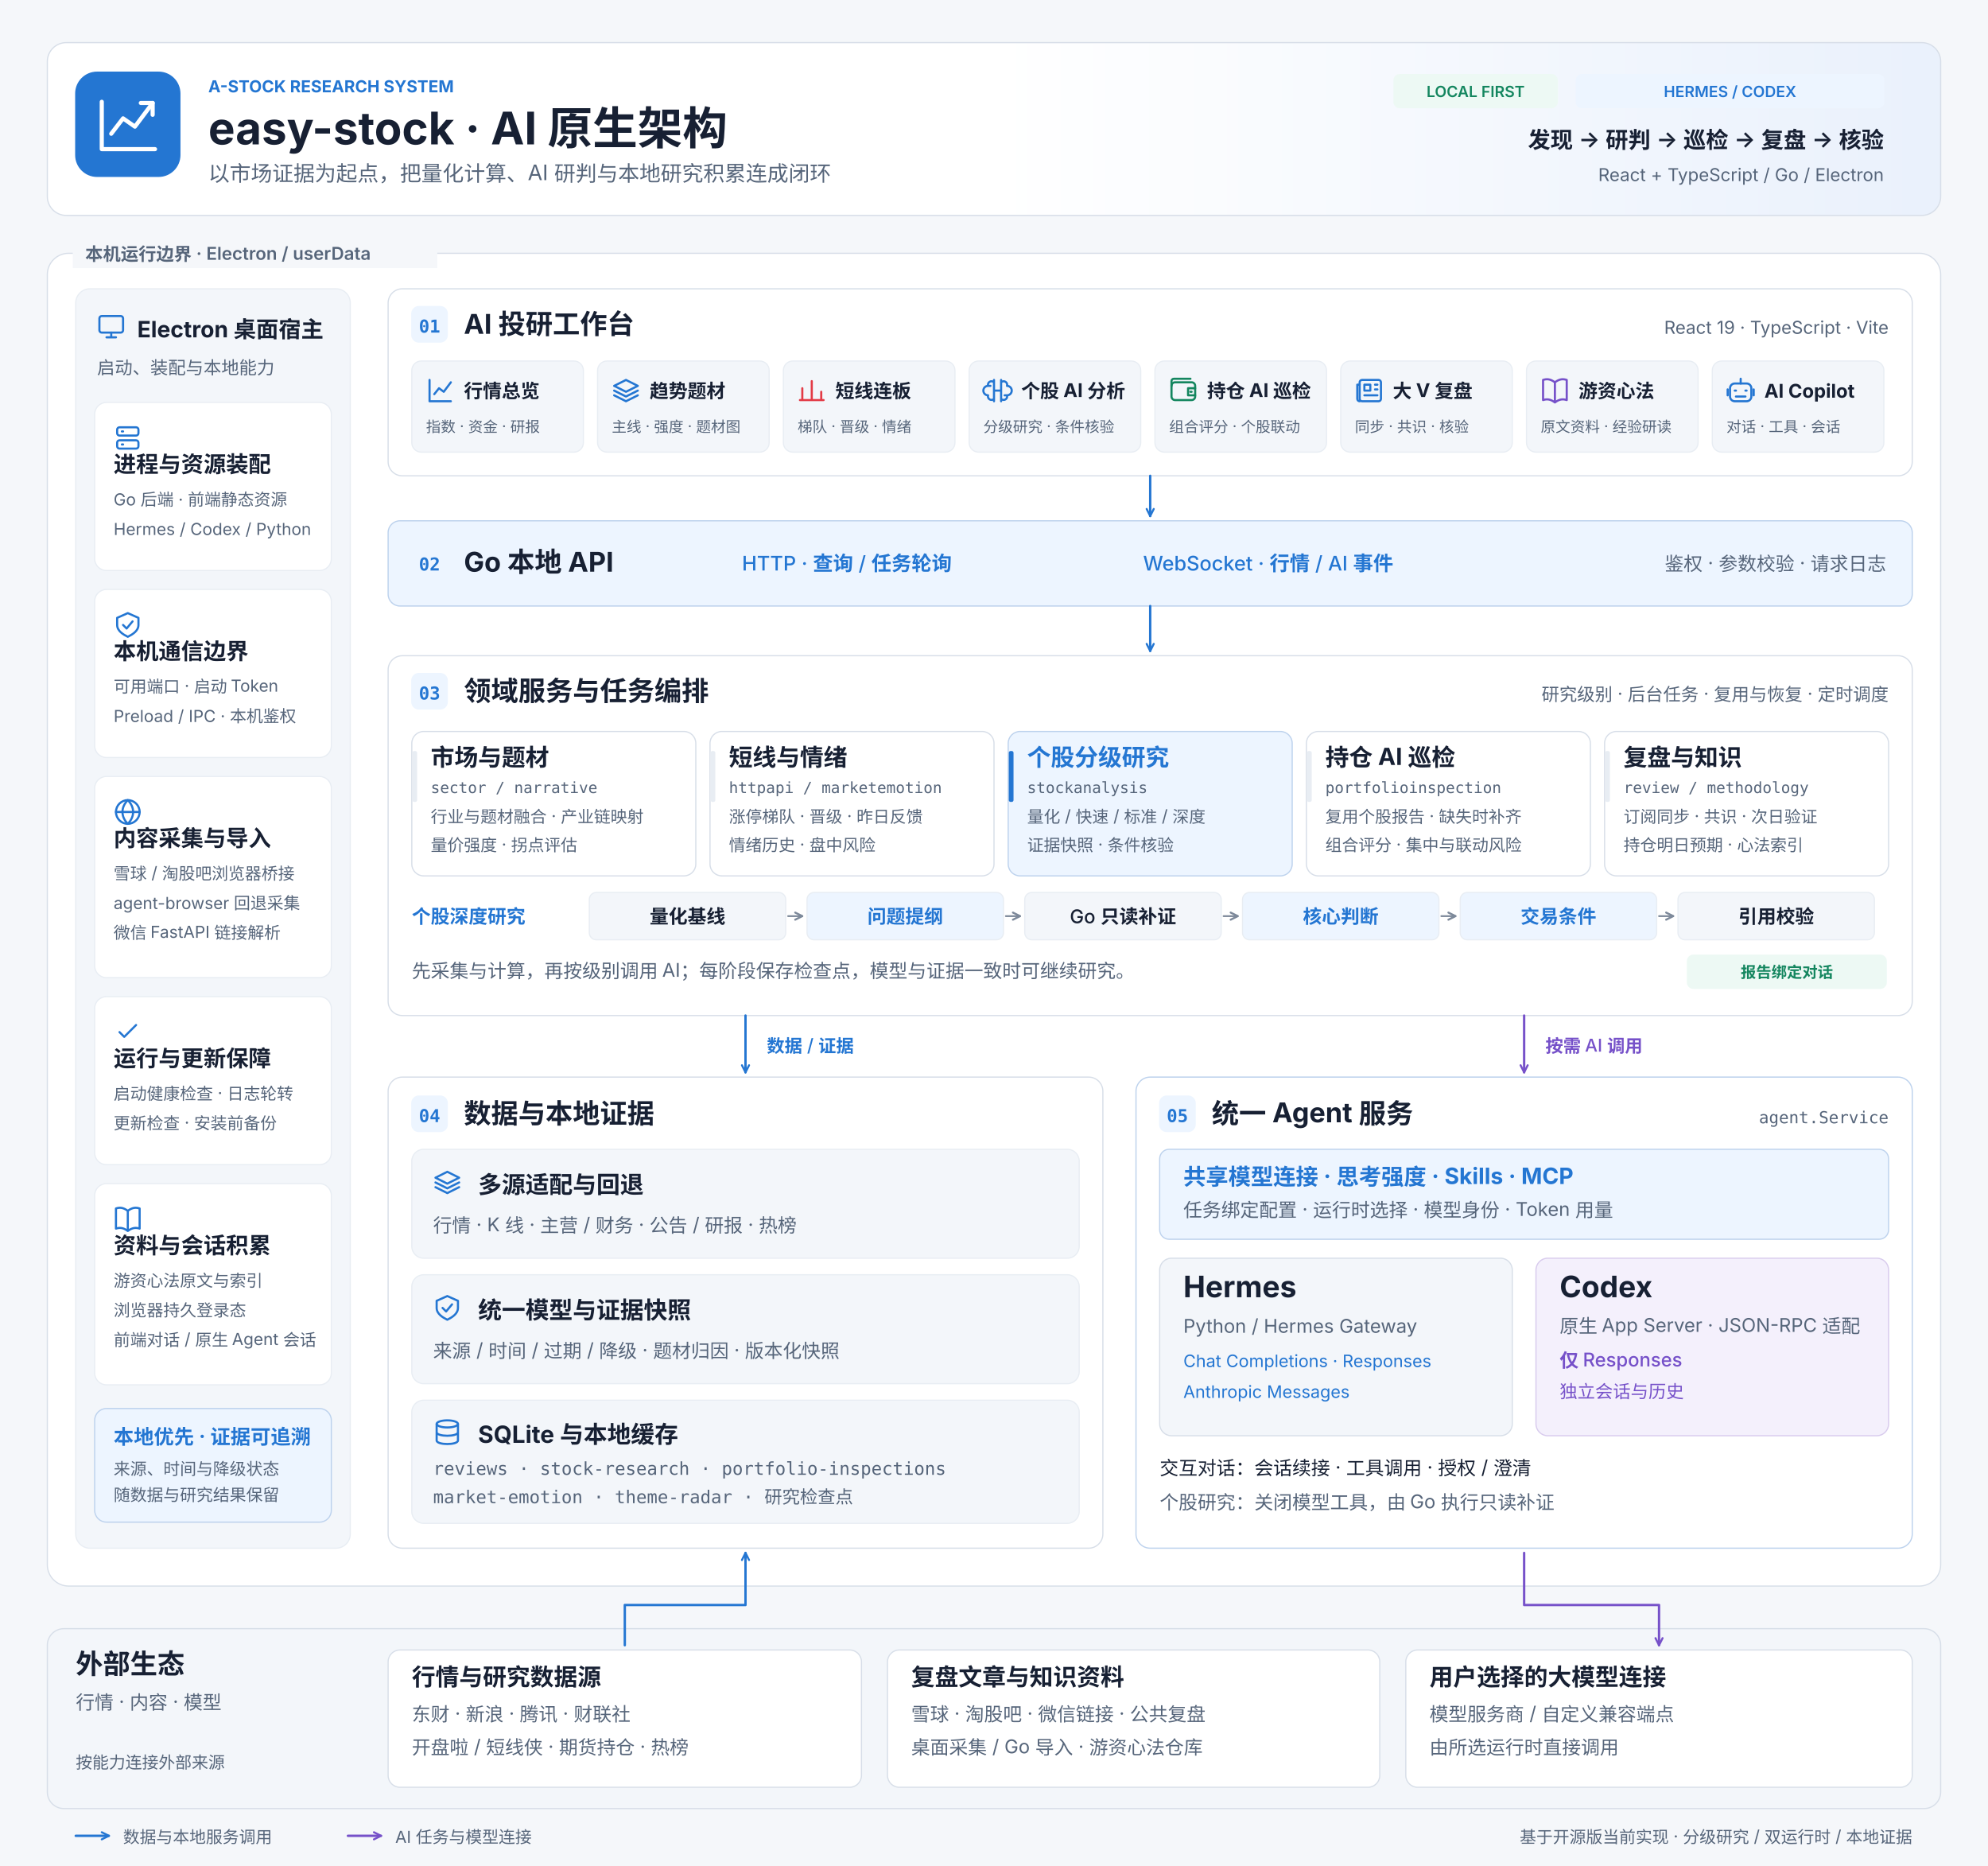
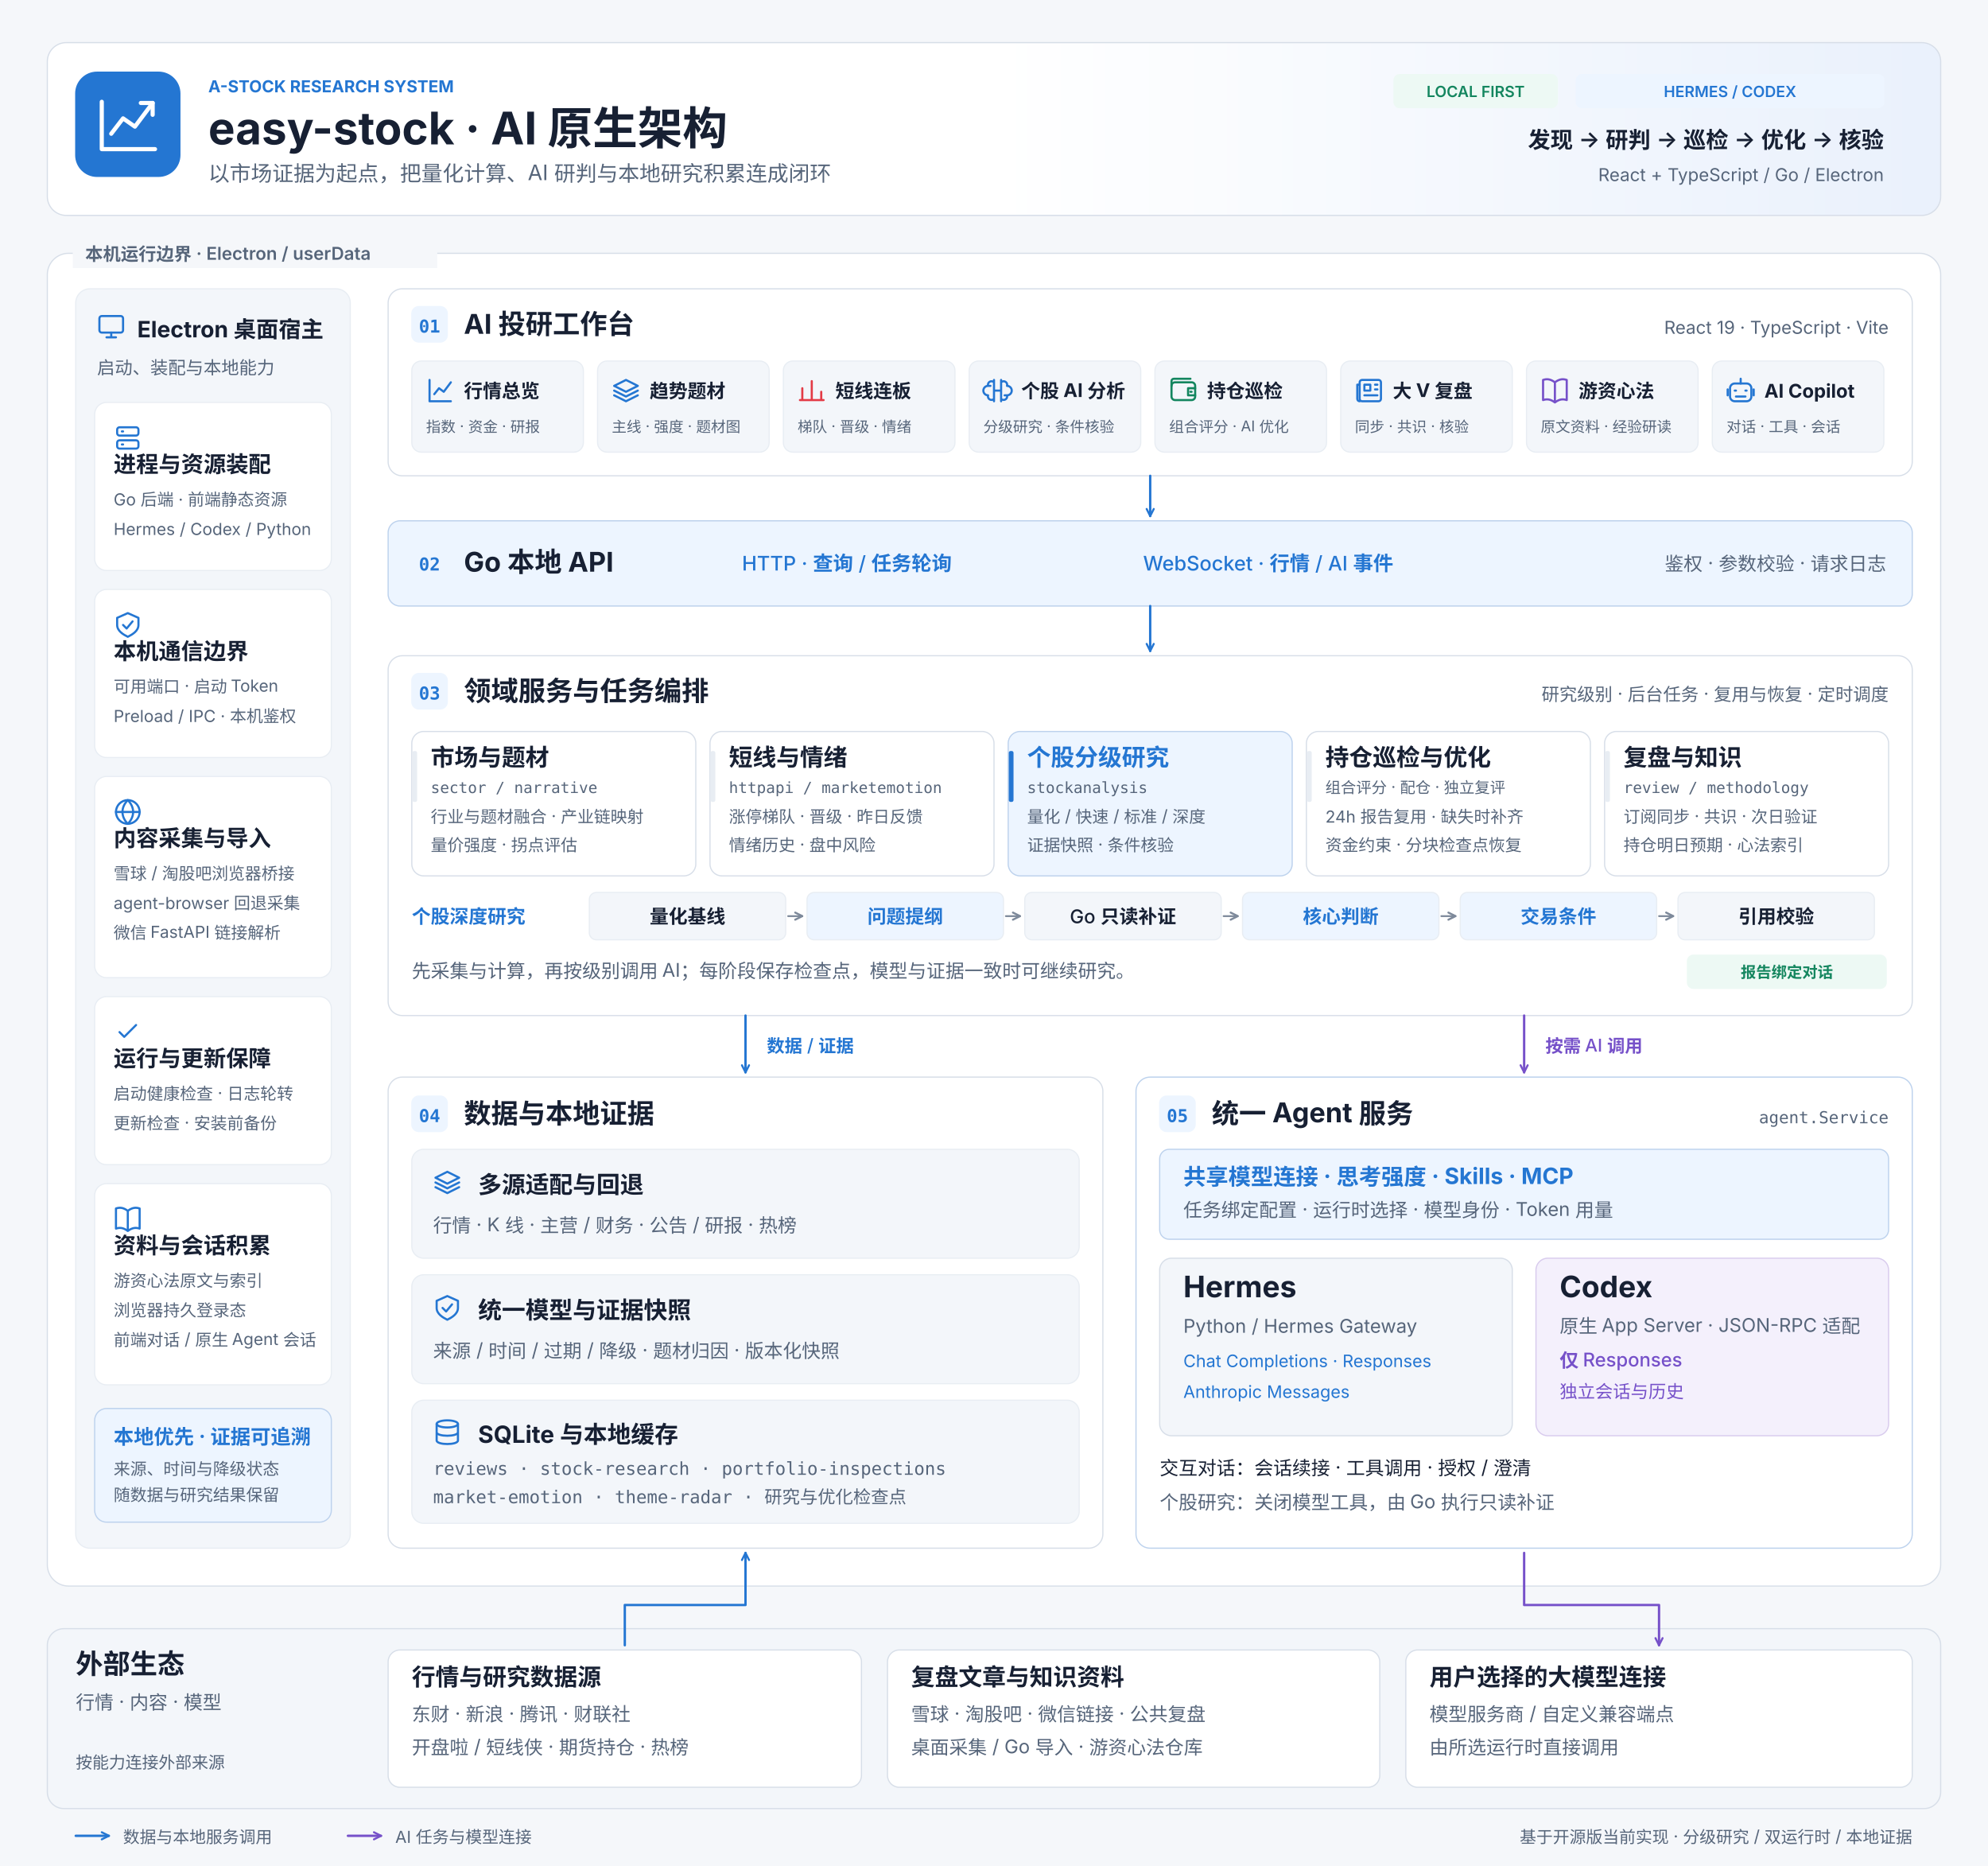
<svg xmlns="http://www.w3.org/2000/svg" width="1680" height="1576" viewBox="0 0 1680 1576" role="img" aria-labelledby="title desc">
  <defs>
    <linearGradient id="hero" x1="0" y1="0" x2="1" y2="0">
      <stop stop-color="#ffffff" />
      <stop offset=".5" stop-color="#ffffff" />
      <stop offset="1" stop-color="#eaf1fc" />
    </linearGradient>
    <marker id="arrowData" markerWidth="8" markerHeight="8" refX="7" refY="4" orient="auto-start-reverse" markerUnits="userSpaceOnUse">
      <path d="M1 1 7 4 1 7" fill="none" stroke="#2476d2" stroke-width="1.7" stroke-linecap="round" stroke-linejoin="round" />
    </marker>
    <marker id="arrowAI" markerWidth="8" markerHeight="8" refX="7" refY="4" orient="auto-start-reverse" markerUnits="userSpaceOnUse">
      <path d="M1 1 7 4 1 7" fill="none" stroke="#7651c9" stroke-width="1.7" stroke-linecap="round" stroke-linejoin="round" />
    </marker>
    <marker id="arrowGray" markerWidth="8" markerHeight="8" refX="7" refY="4" orient="auto-start-reverse" markerUnits="userSpaceOnUse">
      <path d="M1 1 7 4 1 7" fill="none" stroke="#7d899a" stroke-width="1.7" stroke-linecap="round" stroke-linejoin="round" />
    </marker>
    <style>text { font-family: Inter, "PingFang SC", "Microsoft YaHei", "Noto Sans CJK SC", system-ui, sans-serif; } .mono { font-family: "SFMono-Regular", Consolas, monospace; } </style>
  </defs>
  <rect x="0" y="0" width="1680" height="1576" rx="0" fill="#f5f7fa" stroke="#f5f7fa" />
  <rect x="40" y="36" width="1600" height="146" rx="16" fill="url(#hero)" stroke="#d7dee8" />
  <rect x="64" y="61" width="88" height="88" rx="18" fill="#2476d2" stroke="#2476d2" />
  <g transform="translate(84 83)" fill="none" stroke="#ffffff" stroke-width="3.5" stroke-linecap="round" stroke-linejoin="round">
    <path d="M2 3v40h45M10 30l10-13 10 7 15-20" />
    <path d="M35 4h10v10" />
  </g>
  <text x="176" y="78" font-size="14" fill="#2476d2" font-weight="650">A-STOCK RESEARCH SYSTEM</text>
  <text x="176" y="122" font-size="38" fill="#172033" font-weight="750">easy-stock · AI 原生架构</text>
  <text x="176" y="153" font-size="18" fill="#56657a" font-weight="400">以市场证据为起点，把量化计算、AI 研判与本地研究积累连成闭环</text>
  <rect x="1178" y="63" width="138" height="28" rx="5" fill="#edf9f4" stroke="#edf9f4" />
  <text x="1247.0" y="82" font-size="13" fill="#14865f" font-weight="600" text-anchor="middle">LOCAL FIRST</text>
  <rect x="1332" y="63" width="260" height="28" rx="5" fill="#edf5ff" stroke="#edf5ff" />
  <text x="1462.0" y="82" font-size="13" fill="#2476d2" font-weight="600" text-anchor="middle">HERMES / CODEX</text>
-   <text x="1592" y="125" font-size="19" fill="#172033" font-weight="600" text-anchor="end">发现 → 研判 → 巡检 → 复盘 → 核验</text>
+   <text x="1592" y="125" font-size="19" fill="#172033" font-weight="600" text-anchor="end">发现 → 研判 → 巡检 → 优化 → 核验</text>
  <text x="1592" y="153" font-size="15" fill="#56657a" font-weight="400" text-anchor="end">React + TypeScript  /  Go  /  Electron</text>
  <rect x="40" y="214" width="1600" height="1126" rx="18" fill="#ffffff" stroke="#d7dee8" />
  <rect x="62" y="202" width="307" height="24" rx="0" fill="#f5f7fa" stroke="#f5f7fa" />
  <text x="72" y="220" font-size="15" fill="#56657a" font-weight="600">本机运行边界 · Electron / userData</text>
  <rect x="64" y="244" width="232" height="1064" rx="12" fill="#f3f6fa" stroke="#e8edf3" />
  <g transform="translate(82 264)" fill="none" stroke="#2476d2" stroke-width="1.8" stroke-linecap="round" stroke-linejoin="round">
    <rect x="2" y="3" width="20" height="14" rx="2" />
    <path d="M8 21h8M12 17v4" />
  </g>
  <text x="116" y="285" font-size="19" fill="#172033" font-weight="700">Electron 桌面宿主</text>
  <text x="82" y="316" font-size="15" fill="#56657a" font-weight="400">启动、装配与本地能力</text>
  <rect x="80" y="340" width="200" height="142" rx="10" fill="#ffffff" stroke="#e8edf3" />
  <g transform="translate(96 358)" fill="none" stroke="#2476d2" stroke-width="1.8" stroke-linecap="round" stroke-linejoin="round">
    <rect x="3" y="3" width="18" height="7" rx="2" />
    <rect x="3" y="14" width="18" height="7" rx="2" />
    <path d="M7 6.5h1M7 17.5h1" />
  </g>
  <text x="96" y="399" font-size="19" fill="#172033" font-weight="650">进程与资源装配</text>
  <text x="96" y="427" font-size="14" fill="#56657a" font-weight="400">Go 后端 · 前端静态资源</text>
  <text x="96" y="452" font-size="14" fill="#56657a" font-weight="400">Hermes / Codex / Python</text>
  <rect x="80" y="498" width="200" height="142" rx="10" fill="#ffffff" stroke="#e8edf3" />
  <g transform="translate(96 516)" fill="none" stroke="#2476d2" stroke-width="1.8" stroke-linecap="round" stroke-linejoin="round">
    <path d="M12 2 3 6v6c0 5 5 8 9 10 4-2 9-5 9-10V6zM8 12l3 3 5-6" />
  </g>
  <text x="96" y="557" font-size="19" fill="#172033" font-weight="650">本机通信边界</text>
  <text x="96" y="585" font-size="14" fill="#56657a" font-weight="400">可用端口 · 启动 Token</text>
  <text x="96" y="610" font-size="14" fill="#56657a" font-weight="400">Preload / IPC · 本机鉴权</text>
  <rect x="80" y="656" width="200" height="170" rx="10" fill="#ffffff" stroke="#e8edf3" />
  <g transform="translate(96 674)" fill="none" stroke="#2476d2" stroke-width="1.8" stroke-linecap="round" stroke-linejoin="round">
    <circle cx="12" cy="12" r="10" />
    <path d="M2 12h20M12 2c-6 6-6 14 0 20 6-6 6-14 0-20" />
  </g>
  <text x="96" y="715" font-size="19" fill="#172033" font-weight="650">内容采集与导入</text>
  <text x="96" y="743" font-size="14" fill="#56657a" font-weight="400">雪球 / 淘股吧浏览器桥接</text>
  <text x="96" y="768" font-size="14" fill="#56657a" font-weight="400">agent-browser 回退采集</text>
  <text x="96" y="793" font-size="14" fill="#56657a" font-weight="400">微信 FastAPI 链接解析</text>
  <rect x="80" y="842" width="200" height="142" rx="10" fill="#ffffff" stroke="#e8edf3" />
  <g transform="translate(96 860)" fill="none" stroke="#2476d2" stroke-width="1.8" stroke-linecap="round" stroke-linejoin="round">
    <path d="m5 12 4 4L19 6" />
  </g>
  <text x="96" y="901" font-size="19" fill="#172033" font-weight="650">运行与更新保障</text>
  <text x="96" y="929" font-size="14" fill="#56657a" font-weight="400">启动健康检查 · 日志轮转</text>
  <text x="96" y="954" font-size="14" fill="#56657a" font-weight="400">更新检查 · 安装前备份</text>
  <rect x="80" y="1000" width="200" height="170" rx="10" fill="#ffffff" stroke="#e8edf3" />
  <g transform="translate(96 1018)" fill="none" stroke="#2476d2" stroke-width="1.8" stroke-linecap="round" stroke-linejoin="round">
    <path d="M12 5C8 2 5 2 2 3v17c3-1 6-1 10 2 4-3 7-3 10-2V3c-3-1-6-1-10 2v17" />
  </g>
  <text x="96" y="1059" font-size="19" fill="#172033" font-weight="650">资料与会话积累</text>
  <text x="96" y="1087" font-size="14" fill="#56657a" font-weight="400">游资心法原文与索引</text>
  <text x="96" y="1112" font-size="14" fill="#56657a" font-weight="400">浏览器持久登录态</text>
  <text x="96" y="1137" font-size="14" fill="#56657a" font-weight="400">前端对话 / 原生 Agent 会话</text>
  <rect x="80" y="1190" width="200" height="96" rx="10" fill="#edf5ff" stroke="#bdd2ed" />
  <text x="96" y="1220" font-size="17" fill="#2476d2" font-weight="650">本地优先 · 证据可追溯</text>
  <text x="96" y="1246" font-size="14" fill="#56657a" font-weight="400">来源、时间与降级状态</text>
  <text x="96" y="1268" font-size="14" fill="#56657a" font-weight="400">随数据与研究结果保留</text>
  <rect x="328" y="244" width="1288" height="158" rx="12" fill="#ffffff" stroke="#d7dee8" />
  <rect x="348" y="259" width="30" height="30" rx="6" fill="#edf5ff" stroke="#edf5ff" />
  <text x="363" y="281" font-size="15" fill="#2476d2" font-weight="700" text-anchor="middle" class="mono">01</text>
  <text x="392" y="282" font-size="23" fill="#172033" font-weight="700">AI 投研工作台</text>
  <text x="1596" y="282" font-size="15" fill="#56657a" font-weight="400" text-anchor="end">React 19 · TypeScript · Vite</text>
  <rect x="348" y="305" width="145" height="77" rx="8" fill="#f3f6fa" stroke="#e8edf3" />
  <g transform="translate(360 318)" fill="none" stroke="#2476d2" stroke-width="1.8" stroke-linecap="round" stroke-linejoin="round">
    <path d="M3 3v18h18M7 15l4-5 4 3 6-8" />
  </g>
  <text x="392" y="336" font-size="16" fill="#172033" font-weight="650">行情总览</text>
  <text x="360" y="365" font-size="12.5" fill="#56657a" font-weight="400">指数 · 资金 · 研报</text>
  <rect x="505" y="305" width="145" height="77" rx="8" fill="#f3f6fa" stroke="#e8edf3" />
  <g transform="translate(517 318)" fill="none" stroke="#2476d2" stroke-width="1.8" stroke-linecap="round" stroke-linejoin="round">
    <path d="m12 3 10 5-10 5L2 8zM2 12l10 5 10-5M2 16l10 5 10-5" />
  </g>
  <text x="549" y="336" font-size="16" fill="#172033" font-weight="650">趋势题材</text>
  <text x="517" y="365" font-size="12.5" fill="#56657a" font-weight="400">主线 · 强度 · 题材图</text>
  <rect x="662" y="305" width="145" height="77" rx="8" fill="#f3f6fa" stroke="#e8edf3" />
  <g transform="translate(674 318)" fill="none" stroke="#e33b46" stroke-width="1.8" stroke-linecap="round" stroke-linejoin="round">
    <path d="M4 20V10M12 20V4M20 20v-7M2 20h20" />
  </g>
  <text x="706" y="336" font-size="16" fill="#172033" font-weight="650">短线连板</text>
  <text x="674" y="365" font-size="12.5" fill="#56657a" font-weight="400">梯队 · 晋级 · 情绪</text>
  <rect x="819" y="305" width="145" height="77" rx="8" fill="#f3f6fa" stroke="#e8edf3" />
  <g transform="translate(831 318)" fill="none" stroke="#2476d2" stroke-width="1.8" stroke-linecap="round" stroke-linejoin="round">
    <path d="M9 5a3 3 0 0 0-5 3 4 4 0 0 0 0 8 3 3 0 0 0 5 3M15 5a3 3 0 0 1 5 3 4 4 0 0 1 0 8 3 3 0 0 1-5 3M9 3v18M15 3v18M4 8h2M18 16h2M9 12h6" />
  </g>
  <text x="863" y="336" font-size="16" fill="#172033" font-weight="650">个股 AI 分析</text>
  <text x="831" y="365" font-size="12.5" fill="#56657a" font-weight="400">分级研究 · 条件核验</text>
  <rect x="976" y="305" width="145" height="77" rx="8" fill="#f3f6fa" stroke="#e8edf3" />
  <g transform="translate(988 318)" fill="none" stroke="#14865f" stroke-width="1.8" stroke-linecap="round" stroke-linejoin="round">
    <rect x="2" y="5" width="20" height="15" rx="3" />
    <path d="M2 8V4a2 2 0 0 1 2-2h14M22 10h-6v6h6M18 13h1" />
  </g>
-   <text x="1020" y="336" font-size="16" fill="#172033" font-weight="650">持仓 AI 巡检</text>
-   <text x="988" y="365" font-size="12.5" fill="#56657a" font-weight="400">组合评分 · 个股联动</text>
+   <text x="1020" y="336" font-size="16" fill="#172033" font-weight="650">持仓巡检</text>
+   <text x="988" y="365" font-size="12.5" fill="#56657a" font-weight="400">组合评分 · AI 优化</text>
  <rect x="1133" y="305" width="145" height="77" rx="8" fill="#f3f6fa" stroke="#e8edf3" />
  <g transform="translate(1145 318)" fill="none" stroke="#2476d2" stroke-width="1.8" stroke-linecap="round" stroke-linejoin="round">
    <rect x="4" y="3" width="18" height="18" rx="2" />
    <path d="M4 7H2v12a2 2 0 0 0 2 2M8 7h5v5H8zM17 7h2M17 11h2M8 16h11" />
  </g>
  <text x="1177" y="336" font-size="16" fill="#172033" font-weight="650">大 V 复盘</text>
  <text x="1145" y="365" font-size="12.5" fill="#56657a" font-weight="400">同步 · 共识 · 核验</text>
  <rect x="1290" y="305" width="145" height="77" rx="8" fill="#f3f6fa" stroke="#e8edf3" />
  <g transform="translate(1302 318)" fill="none" stroke="#7651c9" stroke-width="1.8" stroke-linecap="round" stroke-linejoin="round">
    <path d="M12 5C8 2 5 2 2 3v17c3-1 6-1 10 2 4-3 7-3 10-2V3c-3-1-6-1-10 2v17" />
  </g>
  <text x="1334" y="336" font-size="16" fill="#172033" font-weight="650">游资心法</text>
  <text x="1302" y="365" font-size="12.5" fill="#56657a" font-weight="400">原文资料 · 经验研读</text>
  <rect x="1447" y="305" width="145" height="77" rx="8" fill="#f3f6fa" stroke="#e8edf3" />
  <g transform="translate(1459 318)" fill="none" stroke="#2476d2" stroke-width="1.8" stroke-linecap="round" stroke-linejoin="round">
    <rect x="3" y="6" width="18" height="15" rx="4" />
    <path d="M12 2v4M7 12h1M16 12h1M8 17h8M1 11v5M23 11v5" />
  </g>
  <text x="1491" y="336" font-size="16" fill="#172033" font-weight="650">AI Copilot</text>
  <text x="1459" y="365" font-size="12.5" fill="#56657a" font-weight="400">对话 · 工具 · 会话</text>
  <path d="M972 402V436" fill="none" stroke="#2476d2" stroke-width="2" stroke-linecap="round" stroke-linejoin="round" marker-end="url(#arrowData)" />
  <rect x="328" y="440" width="1288" height="72" rx="10" fill="#edf5ff" stroke="#bdd2ed" />
  <rect x="348" y="460" width="30" height="30" rx="6" fill="#edf5ff" stroke="#edf5ff" />
  <text x="363" y="482" font-size="15" fill="#2476d2" font-weight="700" text-anchor="middle" class="mono">02</text>
  <text x="392" y="483" font-size="23" fill="#172033" font-weight="700">Go 本地 API</text>
  <text x="627" y="482" font-size="17" fill="#2476d2" font-weight="550">HTTP · 查询 / 任务轮询</text>
  <text x="966" y="482" font-size="17" fill="#2476d2" font-weight="550">WebSocket · 行情 / AI 事件</text>
  <text x="1594" y="482" font-size="16" fill="#56657a" font-weight="400" text-anchor="end">鉴权 · 参数校验 · 请求日志</text>
  <path d="M972 512V550" fill="none" stroke="#2476d2" stroke-width="2" stroke-linecap="round" stroke-linejoin="round" marker-end="url(#arrowData)" />
  <rect x="328" y="554" width="1288" height="304" rx="12" fill="#ffffff" stroke="#d7dee8" />
  <rect x="348" y="569" width="30" height="30" rx="6" fill="#edf5ff" stroke="#edf5ff" />
  <text x="363" y="591" font-size="15" fill="#2476d2" font-weight="700" text-anchor="middle" class="mono">03</text>
  <text x="392" y="592" font-size="23" fill="#172033" font-weight="700">领域服务与任务编排</text>
  <text x="1596" y="592" font-size="15" fill="#56657a" font-weight="400" text-anchor="end">研究级别 · 后台任务 · 复用与恢复 · 定时调度</text>
  <rect x="348" y="618" width="240" height="122" rx="10" fill="#ffffff" stroke="#d7dee8" />
  <rect x="349" y="635" width="3" height="42" rx="1" fill="#e8edf3" stroke="#e8edf3" />
  <text x="364" y="647" font-size="20" fill="#172033" font-weight="700">市场与题材</text>
  <text x="364" y="670" font-size="13" fill="#56657a" font-weight="400" class="mono">sector / narrative</text>
  <text x="364" y="695" font-size="14" fill="#56657a" font-weight="400">行业与题材融合 · 产业链映射</text>
  <text x="364" y="719" font-size="14" fill="#56657a" font-weight="400">量价强度 · 拐点评估</text>
  <rect x="600" y="618" width="240" height="122" rx="10" fill="#ffffff" stroke="#d7dee8" />
  <rect x="601" y="635" width="3" height="42" rx="1" fill="#e8edf3" stroke="#e8edf3" />
  <text x="616" y="647" font-size="20" fill="#172033" font-weight="700">短线与情绪</text>
  <text x="616" y="670" font-size="13" fill="#56657a" font-weight="400" class="mono">httpapi / marketemotion</text>
  <text x="616" y="695" font-size="14" fill="#56657a" font-weight="400">涨停梯队 · 晋级 · 昨日反馈</text>
  <text x="616" y="719" font-size="14" fill="#56657a" font-weight="400">情绪历史 · 盘中风险</text>
  <rect x="852" y="618" width="240" height="122" rx="10" fill="#edf5ff" stroke="#bdd2ed" />
  <rect x="853" y="635" width="3" height="42" rx="1" fill="#2476d2" stroke="#2476d2" />
  <text x="868" y="647" font-size="20" fill="#2476d2" font-weight="700">个股分级研究</text>
  <text x="868" y="670" font-size="13" fill="#56657a" font-weight="400" class="mono">stockanalysis</text>
  <text x="868" y="695" font-size="14" fill="#56657a" font-weight="400">量化 / 快速 / 标准 / 深度</text>
  <text x="868" y="719" font-size="14" fill="#56657a" font-weight="400">证据快照 · 条件核验</text>
  <rect x="1104" y="618" width="240" height="122" rx="10" fill="#ffffff" stroke="#d7dee8" />
  <rect x="1105" y="635" width="3" height="42" rx="1" fill="#e8edf3" stroke="#e8edf3" />
-   <text x="1120" y="647" font-size="20" fill="#172033" font-weight="700">持仓 AI 巡检</text>
-   <text x="1120" y="670" font-size="13" fill="#56657a" font-weight="400" class="mono">portfolioinspection</text>
-   <text x="1120" y="695" font-size="14" fill="#56657a" font-weight="400">复用个股报告 · 缺失时补齐</text>
-   <text x="1120" y="719" font-size="14" fill="#56657a" font-weight="400">组合评分 · 集中与联动风险</text>
+   <text x="1120" y="647" font-size="20" fill="#172033" font-weight="700">持仓巡检与优化</text>
+   <text x="1120" y="670" font-size="13" fill="#56657a" font-weight="400">组合评分 · 配仓 · 独立复评</text>
+   <text x="1120" y="695" font-size="14" fill="#56657a" font-weight="400">24h 报告复用 · 缺失时补齐</text>
+   <text x="1120" y="719" font-size="14" fill="#56657a" font-weight="400">资金约束 · 分块检查点恢复</text>
  <rect x="1356" y="618" width="240" height="122" rx="10" fill="#ffffff" stroke="#d7dee8" />
  <rect x="1357" y="635" width="3" height="42" rx="1" fill="#e8edf3" stroke="#e8edf3" />
  <text x="1372" y="647" font-size="20" fill="#172033" font-weight="700">复盘与知识</text>
  <text x="1372" y="670" font-size="13" fill="#56657a" font-weight="400" class="mono">review / methodology</text>
  <text x="1372" y="695" font-size="14" fill="#56657a" font-weight="400">订阅同步 · 共识 · 次日验证</text>
  <text x="1372" y="719" font-size="14" fill="#56657a" font-weight="400">持仓明日预期 · 心法索引</text>
  <text x="348" y="780" font-size="16" fill="#2476d2" font-weight="650">个股深度研究</text>
  <rect x="498" y="754" width="166" height="40" rx="6" fill="#f3f6fa" stroke="#e8edf3" />
  <text x="581" y="780" font-size="16" fill="#172033" font-weight="550" text-anchor="middle">量化基线</text>
  <path d="M666 774H678" fill="none" stroke="#7d899a" stroke-width="1.5" stroke-linecap="round" stroke-linejoin="round" marker-end="url(#arrowGray)" />
  <rect x="682" y="754" width="166" height="40" rx="6" fill="#edf5ff" stroke="#e8edf3" />
  <text x="765" y="780" font-size="16" fill="#2476d2" font-weight="550" text-anchor="middle">问题提纲</text>
  <path d="M850 774H862" fill="none" stroke="#7d899a" stroke-width="1.5" stroke-linecap="round" stroke-linejoin="round" marker-end="url(#arrowGray)" />
  <rect x="866" y="754" width="166" height="40" rx="6" fill="#f3f6fa" stroke="#e8edf3" />
  <text x="949" y="780" font-size="16" fill="#172033" font-weight="550" text-anchor="middle">Go 只读补证</text>
  <path d="M1034 774H1046" fill="none" stroke="#7d899a" stroke-width="1.5" stroke-linecap="round" stroke-linejoin="round" marker-end="url(#arrowGray)" />
  <rect x="1050" y="754" width="166" height="40" rx="6" fill="#edf5ff" stroke="#e8edf3" />
  <text x="1133" y="780" font-size="16" fill="#2476d2" font-weight="550" text-anchor="middle">核心判断</text>
  <path d="M1218 774H1230" fill="none" stroke="#7d899a" stroke-width="1.5" stroke-linecap="round" stroke-linejoin="round" marker-end="url(#arrowGray)" />
  <rect x="1234" y="754" width="166" height="40" rx="6" fill="#edf5ff" stroke="#e8edf3" />
  <text x="1317" y="780" font-size="16" fill="#2476d2" font-weight="550" text-anchor="middle">交易条件</text>
  <path d="M1402 774H1414" fill="none" stroke="#7d899a" stroke-width="1.5" stroke-linecap="round" stroke-linejoin="round" marker-end="url(#arrowGray)" />
  <rect x="1418" y="754" width="166" height="40" rx="6" fill="#f3f6fa" stroke="#e8edf3" />
  <text x="1501" y="780" font-size="16" fill="#172033" font-weight="550" text-anchor="middle">引用校验</text>
  <text x="348" y="826" font-size="16" fill="#56657a" font-weight="400">先采集与计算，再按级别调用 AI；每阶段保存检查点，模型与证据一致时可继续研究。</text>
  <rect x="1426" y="807" width="168" height="28" rx="5" fill="#edf9f4" stroke="#edf9f4" />
  <text x="1510.0" y="826" font-size="13" fill="#14865f" font-weight="600" text-anchor="middle">报告绑定对话</text>
  <path d="M630 858V906" fill="none" stroke="#2476d2" stroke-width="2" stroke-linecap="round" stroke-linejoin="round" marker-end="url(#arrowData)" />
  <text x="648" y="889" font-size="15" fill="#2476d2" font-weight="550">数据 / 证据</text>
  <path d="M1288 858V906" fill="none" stroke="#7651c9" stroke-width="2" stroke-linecap="round" stroke-linejoin="round" marker-end="url(#arrowAI)" />
  <text x="1306" y="889" font-size="15" fill="#7651c9" font-weight="550">按需 AI 调用</text>
  <rect x="328" y="910" width="604" height="398" rx="12" fill="#ffffff" stroke="#d7dee8" />
  <rect x="348" y="926" width="30" height="30" rx="6" fill="#edf5ff" stroke="#edf5ff" />
  <text x="363" y="948" font-size="15" fill="#2476d2" font-weight="700" text-anchor="middle" class="mono">04</text>
  <text x="392" y="949" font-size="23" fill="#172033" font-weight="700">数据与本地证据</text>
  <rect x="348" y="971" width="564" height="92" rx="10" fill="#f3f6fa" stroke="#e8edf3" />
  <g transform="translate(366 987)" fill="none" stroke="#2476d2" stroke-width="1.8" stroke-linecap="round" stroke-linejoin="round">
    <path d="m12 3 10 5-10 5L2 8zM2 12l10 5 10-5M2 16l10 5 10-5" />
  </g>
  <text x="404" y="1008" font-size="20" fill="#172033" font-weight="650">多源适配与回退</text>
  <text x="366" y="1041" font-size="16" fill="#56657a" font-weight="400">行情 · K 线 · 主营 / 财务 · 公告 / 研报 · 热榜</text>
  <rect x="348" y="1077" width="564" height="92" rx="10" fill="#f3f6fa" stroke="#e8edf3" />
  <g transform="translate(366 1093)" fill="none" stroke="#2476d2" stroke-width="1.8" stroke-linecap="round" stroke-linejoin="round">
    <path d="M12 2 3 6v6c0 5 5 8 9 10 4-2 9-5 9-10V6zM8 12l3 3 5-6" />
  </g>
  <text x="404" y="1114" font-size="20" fill="#172033" font-weight="650">统一模型与证据快照</text>
  <text x="366" y="1147" font-size="16" fill="#56657a" font-weight="400">来源 / 时间 / 过期 / 降级 · 题材归因 · 版本化快照</text>
  <rect x="348" y="1183" width="564" height="104" rx="10" fill="#f3f6fa" stroke="#e8edf3" />
  <g transform="translate(366 1198)" fill="none" stroke="#2476d2" stroke-width="1.8" stroke-linecap="round" stroke-linejoin="round">
    <ellipse cx="12" cy="5" rx="9" ry="3" />
    <path d="M3 5v14c0 4 18 4 18 0V5M3 12c0 4 18 4 18 0" />
  </g>
  <text x="404" y="1219" font-size="20" fill="#172033" font-weight="650">SQLite 与本地缓存</text>
  <text x="366" y="1246" font-size="15" fill="#56657a" font-weight="400" class="mono">reviews · stock-research · portfolio-inspections</text>
-   <text x="366" y="1270" font-size="15" fill="#56657a" font-weight="400" class="mono">market-emotion · theme-radar · 研究检查点</text>
+   <text x="366" y="1270" font-size="15" fill="#56657a" font-weight="400" class="mono">market-emotion · theme-radar · 研究与优化检查点</text>
  <rect x="960" y="910" width="656" height="398" rx="12" fill="#ffffff" stroke="#bdd2ed" />
  <rect x="980" y="926" width="30" height="30" rx="6" fill="#edf5ff" stroke="#edf5ff" />
  <text x="995" y="948" font-size="15" fill="#2476d2" font-weight="700" text-anchor="middle" class="mono">05</text>
  <text x="1024" y="949" font-size="23" fill="#172033" font-weight="700">统一 Agent 服务</text>
  <text x="1596" y="949" font-size="14" fill="#56657a" font-weight="400" text-anchor="end" class="mono">agent.Service</text>
  <rect x="980" y="971" width="616" height="76" rx="8" fill="#edf5ff" stroke="#bdd2ed" />
  <text x="1000" y="1001" font-size="19" fill="#2476d2" font-weight="650">共享模型连接 · 思考强度 · Skills · MCP</text>
  <text x="1000" y="1028" font-size="16" fill="#56657a" font-weight="400">任务绑定配置 · 运行时选择 · 模型身份 · Token 用量</text>
  <rect x="980" y="1063" width="298" height="150" rx="10" fill="#f3f6fa" stroke="#d7dee8" />
  <text x="1000" y="1096" font-size="25" fill="#172033" font-weight="700">Hermes</text>
  <text x="1000" y="1126" font-size="16" fill="#56657a" font-weight="400">Python / Hermes Gateway</text>
  <text x="1000" y="1155" font-size="14.5" fill="#2476d2" font-weight="400">Chat Completions · Responses</text>
  <text x="1000" y="1181" font-size="14.5" fill="#2476d2" font-weight="400">Anthropic Messages</text>
  <rect x="1298" y="1063" width="298" height="150" rx="10" fill="#f4f0fc" stroke="#d8cbed" />
  <text x="1318" y="1096" font-size="25" fill="#172033" font-weight="700">Codex</text>
  <text x="1318" y="1126" font-size="16" fill="#56657a" font-weight="400">原生 App Server · JSON-RPC 适配</text>
  <text x="1318" y="1155" font-size="16" fill="#7651c9" font-weight="550">仅 Responses</text>
  <text x="1318" y="1181" font-size="15" fill="#7651c9" font-weight="400">独立会话与历史</text>
  <text x="980" y="1246" font-size="16" fill="#172033" font-weight="400">交互对话：会话续接 · 工具调用 · 授权 / 澄清</text>
  <text x="980" y="1275" font-size="16" fill="#56657a" font-weight="400">个股研究：关闭模型工具，由 Go 执行只读补证</text>
  <rect x="40" y="1376" width="1600" height="152" rx="14" fill="#f3f6fa" stroke="#d7dee8" />
  <path d="M528 1390V1356H630V1312" fill="none" stroke="#2476d2" stroke-width="2" stroke-linecap="round" stroke-linejoin="round" marker-end="url(#arrowData)" />
  <path d="M1288 1312V1356H1402V1390" fill="none" stroke="#7651c9" stroke-width="2" stroke-linecap="round" stroke-linejoin="round" marker-end="url(#arrowAI)" />
  <text x="64" y="1414" font-size="23" fill="#172033" font-weight="700">外部生态</text>
  <text x="64" y="1444" font-size="16" fill="#56657a" font-weight="400">行情 · 内容 · 模型</text>
  <text x="64" y="1494" font-size="14" fill="#56657a" font-weight="400">按能力连接外部来源</text>
  <rect x="328" y="1394" width="400" height="116" rx="10" fill="#ffffff" stroke="#d7dee8" />
  <text x="348" y="1424" font-size="20" fill="#172033" font-weight="650">行情与研究数据源</text>
  <text x="348" y="1454" font-size="16" fill="#56657a" font-weight="400">东财 · 新浪 · 腾讯 · 财联社</text>
  <text x="348" y="1482" font-size="16" fill="#56657a" font-weight="400">开盘啦 / 短线侠 · 期货持仓 · 热榜</text>
  <rect x="750" y="1394" width="416" height="116" rx="10" fill="#ffffff" stroke="#d7dee8" />
  <text x="770" y="1424" font-size="20" fill="#172033" font-weight="650">复盘文章与知识资料</text>
  <text x="770" y="1454" font-size="16" fill="#56657a" font-weight="400">雪球 · 淘股吧 · 微信链接 · 公共复盘</text>
  <text x="770" y="1482" font-size="16" fill="#56657a" font-weight="400">桌面采集 / Go 导入 · 游资心法仓库</text>
  <rect x="1188" y="1394" width="428" height="116" rx="10" fill="#ffffff" stroke="#d7dee8" />
  <text x="1208" y="1424" font-size="20" fill="#172033" font-weight="650">用户选择的大模型连接</text>
  <text x="1208" y="1454" font-size="16" fill="#56657a" font-weight="400">模型服务商 / 自定义兼容端点</text>
  <text x="1208" y="1482" font-size="16" fill="#56657a" font-weight="400">由所选运行时直接调用</text>
  <path d="M64 1551H92" fill="none" stroke="#2476d2" stroke-width="2" stroke-linecap="round" stroke-linejoin="round" marker-end="url(#arrowData)" />
  <text x="104" y="1557" font-size="14" fill="#56657a" font-weight="400">数据与本地服务调用</text>
  <path d="M294 1551H322" fill="none" stroke="#7651c9" stroke-width="2" stroke-linecap="round" stroke-linejoin="round" marker-end="url(#arrowAI)" />
  <text x="334" y="1557" font-size="14" fill="#56657a" font-weight="400">AI 任务与模型连接</text>
  <text x="1616" y="1557" font-size="14" fill="#56657a" font-weight="400" text-anchor="end">基于开源版当前实现 · 分级研究 / 双运行时 / 本地证据</text>
</svg>
